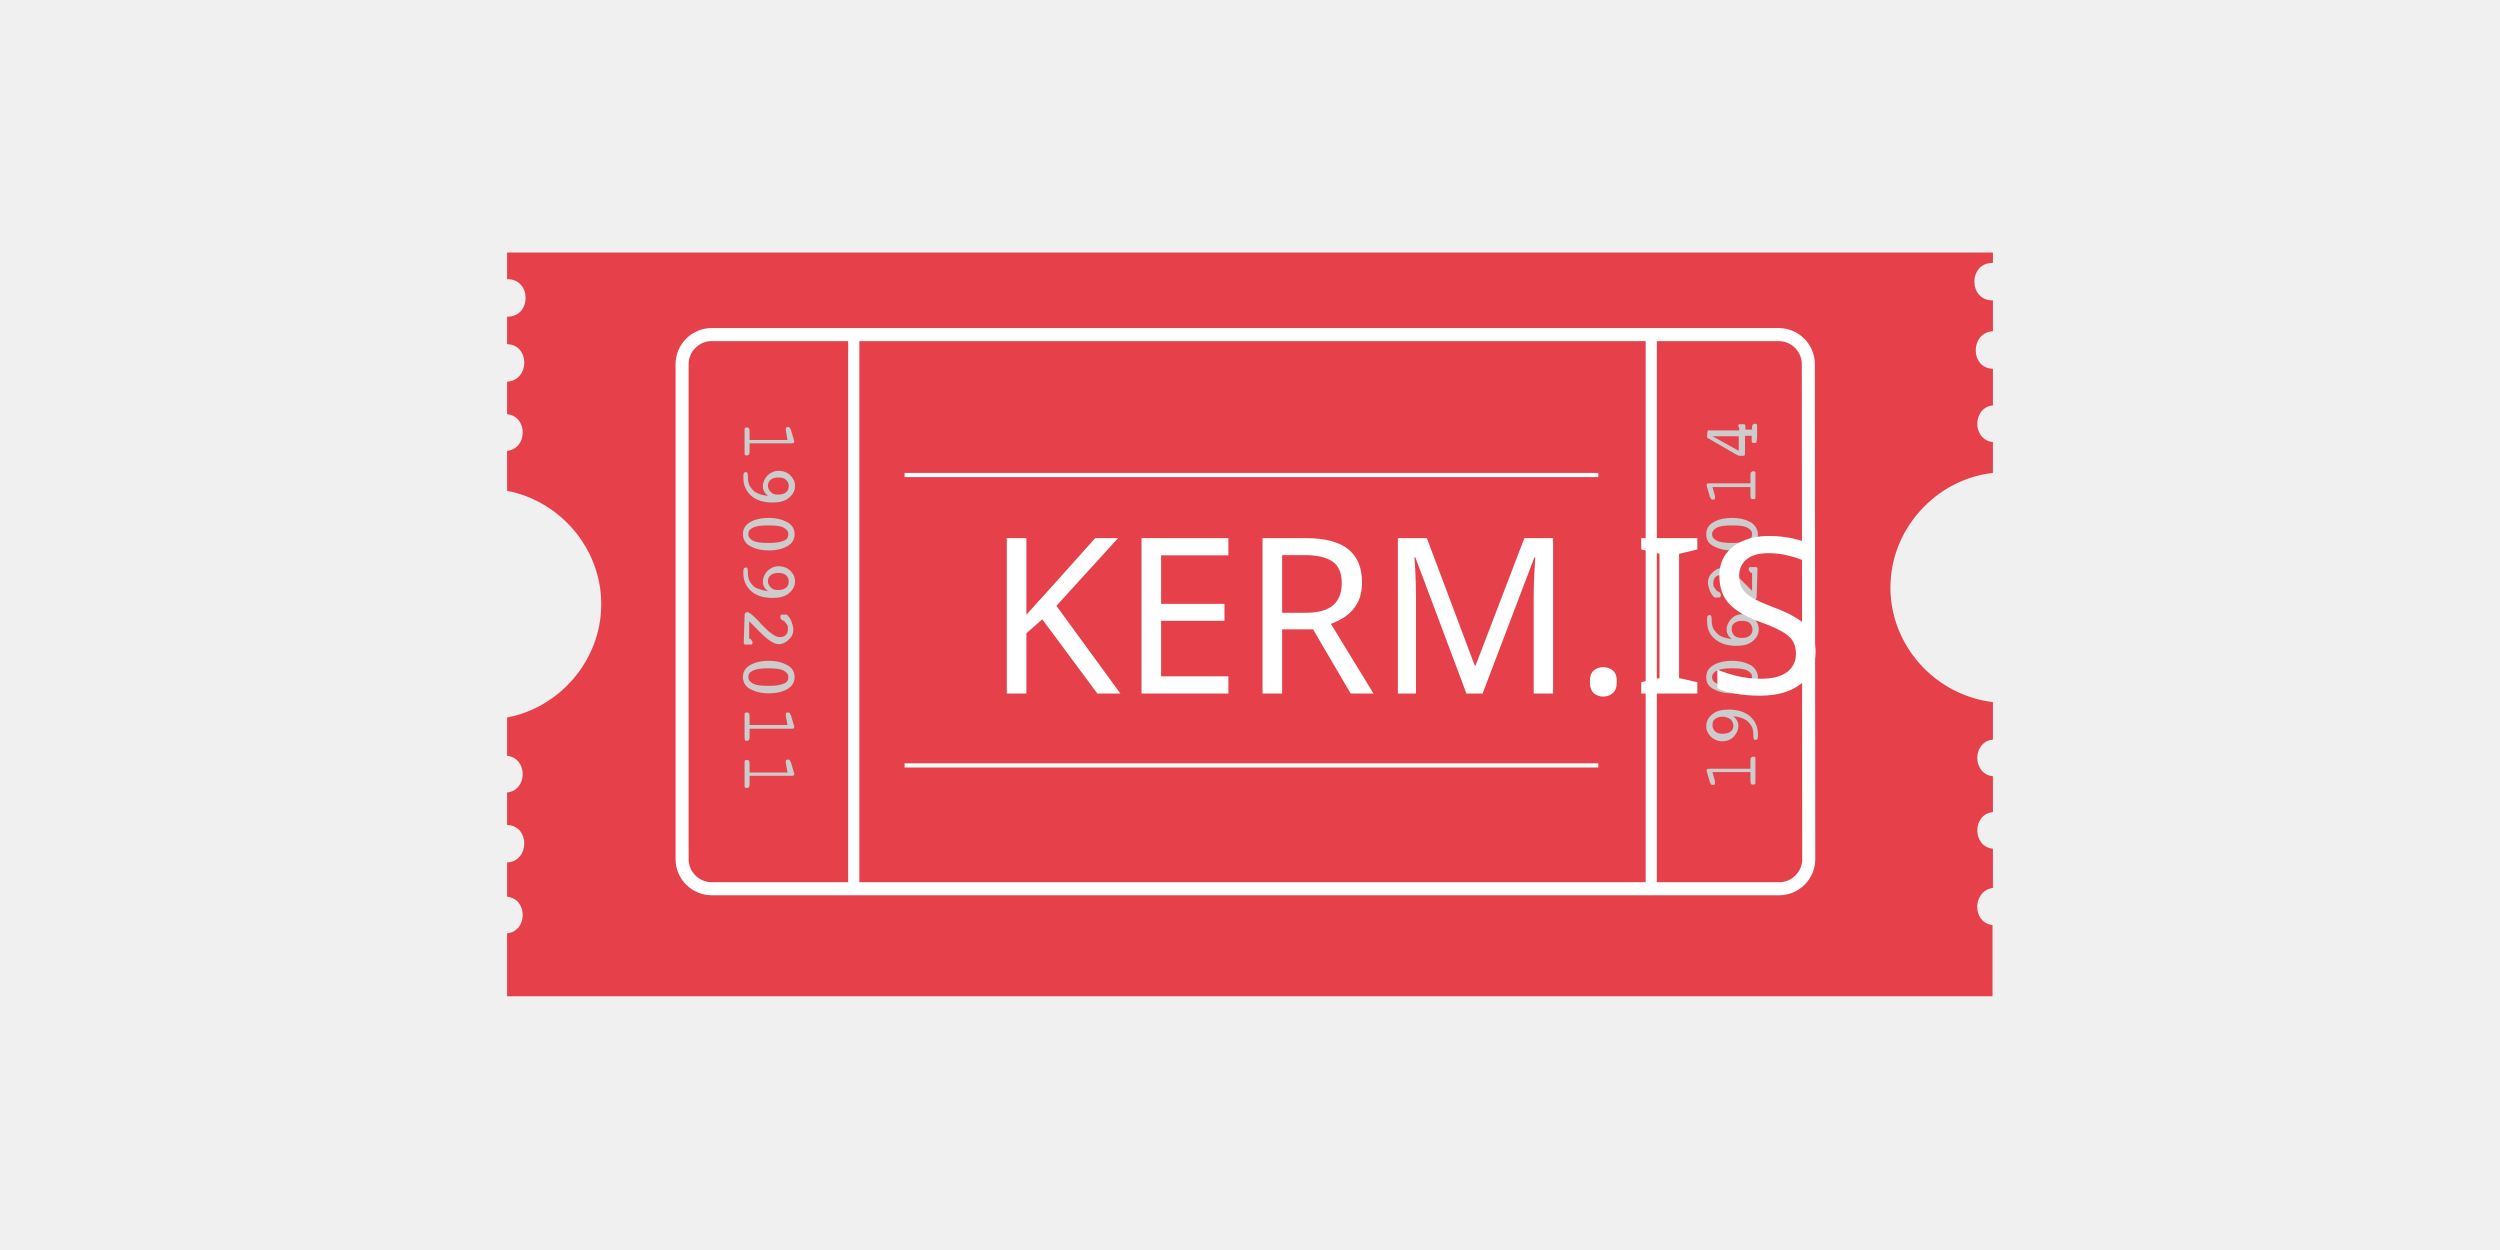
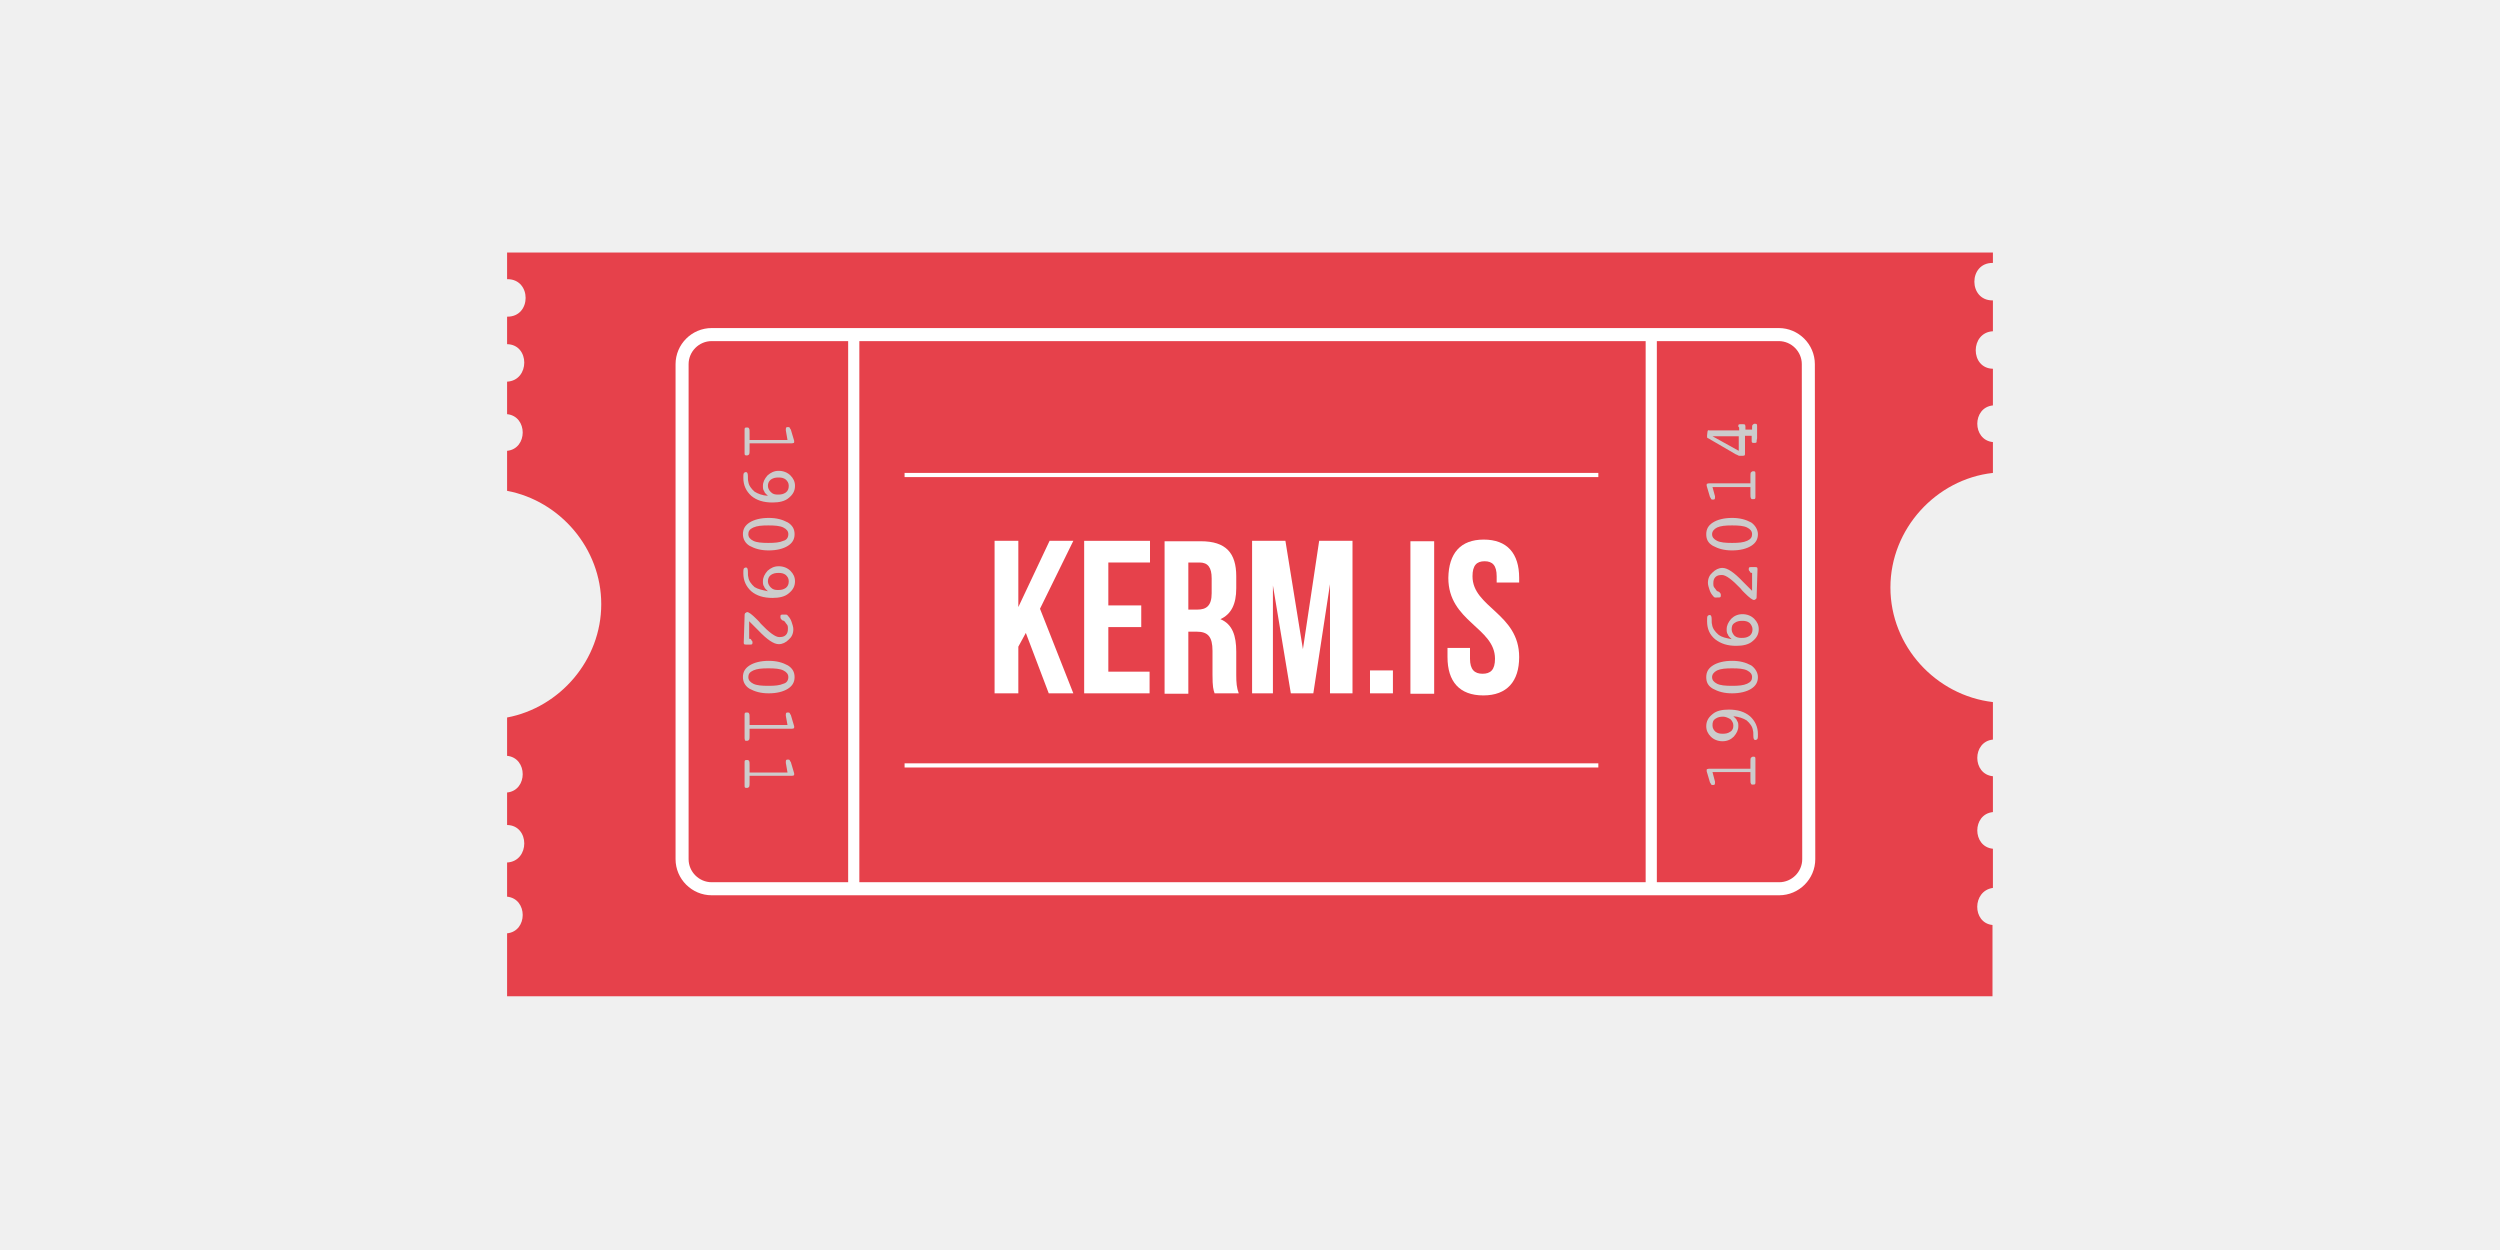
<svg xmlns="http://www.w3.org/2000/svg" version="1.1" id="Layer_1" x="0px" y="0px" viewBox="0 0 600 300" enable-background="new 0 0 600 300" xml:space="preserve">
  <g id="Layer_3">
    <g id="Laag_2">
      <path fill="#E6414B" d="M478.3,213.1v-9.4c-5-0.5-5-8.3,0-8.8v-8.6c-5-0.5-5-8.3,0-8.8v-9c-13.7-1.6-24.6-13.4-24.6-27.5    s11-26,24.6-27.5v-7.4c-5-0.5-5-8.3,0-8.8v-8.8c-5.5-0.1-5.5-8.7,0-9v-7.4h-0.1c-5.8,0-5.8-9,0-9h0.1v-2.5H121.7V67h0.1    c5.8,0,5.8,9,0,9h-0.1v6.6c5.5,0.1,5.5,8.7,0,9v7.8c5,0.5,5,8.3,0,8.8v9.6c12.7,2.4,22.6,13.8,22.6,27.2s-9.9,24.8-22.6,27.2v9.2    c5,0.5,5,8.3,0,8.8v7.8c5.5,0.1,5.5,8.7,0,9v8.2c5,0.5,5,8.3,0,8.8v15.1h356.5V222C473.3,221.5,473.3,213.8,478.3,213.1z" />
      <g>
        <path fill="#CCCCCC" d="M188.6,103.3L188.6,103.3c0-0.1,0-0.1,0-0.2s0-0.4,0.1-0.5s0.3-0.1,0.4-0.1c0.1,0,0.3,0,0.4,0.1     c0.1,0.1,0.1,0.3,0.3,0.5l0.8,2.7v0.1v0.1c0,0.1,0,0.3-0.1,0.3s-0.3,0.1-0.4,0.1h-10.2v1.5c0,0.5,0,0.9-0.1,1.1     c0,0.1-0.3,0.3-0.5,0.3s-0.4,0-0.5-0.1s-0.1-0.3-0.1-0.5v-5.5c0-0.3,0-0.4,0.1-0.5s0.3-0.1,0.5-0.1s0.4,0,0.5,0.3     c0.1,0.1,0.1,0.5,0.1,1.1v1.6h9.1L188.6,103.3z" />
        <path fill="#CCCCCC" d="M184.3,119c-0.4-0.4-0.8-0.7-0.9-1.1c-0.3-0.4-0.3-0.8-0.3-1.3c0-0.9,0.4-1.7,1.1-2.5     c0.8-0.7,1.6-1.1,2.7-1.1c1.1,0,2.1,0.4,2.8,1.1s1.1,1.5,1.1,2.5c0,1.2-0.5,2.1-1.5,2.9c-0.9,0.8-2.3,1.1-3.9,1.1     c-2.1,0-3.8-0.5-5.1-1.6c-1.2-1.1-1.9-2.5-1.9-4.3c0-0.5,0-0.9,0.1-1.1c0-0.1,0.3-0.3,0.5-0.3c0.4,0,0.5,0.4,0.5,1.1     c0,0.5,0,0.9,0.1,1.2c0.1,0.9,0.7,1.7,1.5,2.4C181.9,118.5,182.9,118.9,184.3,119z M186.7,118.7c0.8,0,1.3-0.1,1.9-0.5     c0.5-0.4,0.7-0.9,0.7-1.6s-0.3-1.1-0.7-1.5c-0.5-0.4-1.1-0.5-1.7-0.5c-0.8,0-1.3,0.1-1.9,0.5c-0.5,0.4-0.7,0.9-0.7,1.5     s0.3,1.1,0.7,1.5C185.5,118.6,186,118.7,186.7,118.7z" />
        <path fill="#CCCCCC" d="M178.3,128.2c0-1.2,0.5-2.1,1.6-2.8c1.1-0.7,2.7-1.1,4.6-1.1c1.9,0,3.3,0.4,4.6,1.1     c1.1,0.7,1.6,1.6,1.6,2.8c0,1.2-0.5,2.1-1.6,2.8s-2.7,1.1-4.6,1.1c-1.9,0-3.3-0.4-4.6-1.1C178.9,130.4,178.3,129.4,178.3,128.2z      M189.2,128.2c0-0.7-0.4-1.2-1.2-1.6s-2-0.5-3.6-0.5s-2.7,0.1-3.6,0.5c-0.9,0.4-1.2,0.9-1.2,1.6s0.4,1.2,1.2,1.6     c0.8,0.4,2,0.5,3.6,0.5s2.7-0.1,3.6-0.5C188.8,129.6,189.2,129,189.2,128.2z" />
        <path fill="#CCCCCC" d="M184.3,141.9c-0.4-0.4-0.8-0.7-0.9-1.1c-0.3-0.4-0.3-0.8-0.3-1.3c0-0.9,0.4-1.7,1.1-2.5     c0.8-0.7,1.6-1.1,2.7-1.1c1.1,0,2.1,0.4,2.8,1.1c0.7,0.7,1.1,1.5,1.1,2.5c0,1.2-0.5,2.1-1.5,2.9c-0.9,0.8-2.3,1.1-3.9,1.1     c-2.1,0-3.8-0.5-5.1-1.6c-1.2-1.1-1.9-2.5-1.9-4.3c0-0.5,0-0.9,0.1-1.1c0-0.1,0.3-0.3,0.5-0.3c0.4,0,0.5,0.4,0.5,1.1     c0,0.5,0,0.9,0.1,1.2c0.1,0.9,0.7,1.7,1.5,2.4C181.9,141.4,182.9,141.6,184.3,141.9z M186.7,141.6c0.8,0,1.3-0.1,1.9-0.5     c0.5-0.4,0.7-0.9,0.7-1.6c0-0.7-0.3-1.1-0.7-1.5c-0.5-0.4-1.1-0.5-1.7-0.5c-0.8,0-1.3,0.1-1.9,0.5c-0.5,0.4-0.7,0.9-0.7,1.5     s0.3,1.1,0.7,1.5C185.5,141.5,186,141.6,186.7,141.6z" />
        <path fill="#CCCCCC" d="M178.7,147.9c0-0.4,0-0.5,0.1-0.7c0.1-0.1,0.4-0.3,0.5-0.3c0.4,0,1.1,0.5,2.3,1.7l0.3,0.3     c0.1,0.1,0.4,0.4,0.7,0.8c2,2.1,3.5,3.2,4.4,3.2c0.7,0,1.2-0.1,1.6-0.5c0.4-0.4,0.5-0.9,0.5-1.5c0-0.4,0-0.8-0.3-1.1     s-0.4-0.7-0.7-0.8c0,0-0.1-0.1-0.3-0.1c-0.4-0.3-0.5-0.5-0.5-0.8s0-0.4,0.1-0.5s0.4-0.1,0.8-0.1c0.3,0,0.4,0,0.5,0     s0.3,0.1,0.4,0.3c0.4,0.4,0.7,0.9,0.9,1.5s0.4,1.2,0.4,1.7c0,1.1-0.4,1.9-1.1,2.5c-0.7,0.7-1.5,1.1-2.4,1.1     c-1.2,0-2.8-1.1-4.8-3.2c-0.5-0.5-0.9-0.9-1.2-1.2l-1.1-1.1v4.2c0.3,0,0.5,0.1,0.5,0.3c0.1,0.1,0.3,0.3,0.3,0.5     c0,0.3,0,0.4-0.1,0.5s-0.3,0.1-0.5,0.1c0,0,0,0-0.1,0c0,0,0,0-0.1,0h-0.7c-0.1,0-0.4,0-0.5-0.1s-0.1-0.3-0.1-0.4L178.7,147.9     L178.7,147.9L178.7,147.9L178.7,147.9z" />
        <path fill="#CCCCCC" d="M178.3,162.5c0-1.2,0.5-2.1,1.6-2.8s2.7-1.1,4.6-1.1c1.9,0,3.3,0.4,4.6,1.1c1.1,0.7,1.6,1.6,1.6,2.8     s-0.5,2.1-1.6,2.8s-2.7,1.1-4.6,1.1c-1.9,0-3.3-0.4-4.6-1.1C178.9,164.7,178.3,163.7,178.3,162.5z M189.2,162.5     c0-0.7-0.4-1.2-1.2-1.6c-0.8-0.4-2-0.5-3.6-0.5s-2.7,0.1-3.6,0.5c-0.9,0.4-1.2,0.9-1.2,1.6s0.4,1.2,1.2,1.6     c0.8,0.4,2,0.5,3.6,0.5s2.7-0.1,3.6-0.5C188.8,163.9,189.2,163.3,189.2,162.5z" />
        <path fill="#CCCCCC" d="M188.6,171.8v-0.1c0,0,0,0,0-0.1s0-0.4,0.1-0.5s0.3-0.1,0.4-0.1c0.1,0,0.3,0,0.4,0.1s0.1,0.3,0.3,0.5     l0.8,2.7v0.1v0.1c0,0.1,0,0.3-0.1,0.3s-0.3,0.1-0.4,0.1h-10.2v1.5c0,0.5,0,0.9-0.1,1.1c0,0.1-0.3,0.3-0.5,0.3s-0.4,0-0.5-0.1     c0-0.1-0.1-0.3-0.1-0.5v-5.6c0-0.3,0-0.4,0.1-0.5s0.3-0.1,0.5-0.1s0.4,0,0.5,0.3c0.1,0.1,0.1,0.5,0.1,1.1v1.6h9.1L188.6,171.8z" />
        <path fill="#CCCCCC" d="M188.6,183.1V183c0,0,0,0,0-0.1s0-0.4,0.1-0.5s0.3-0.1,0.4-0.1c0.1,0,0.3,0,0.4,0.1s0.1,0.3,0.3,0.5     l0.8,2.7v0.1v0.1c0,0.1,0,0.3-0.1,0.3s-0.3,0.1-0.4,0.1h-10.2v1.5c0,0.5,0,0.9-0.1,1.1c0,0.1-0.3,0.3-0.5,0.3s-0.4,0-0.5-0.1     s-0.1-0.3-0.1-0.5V183c0-0.3,0-0.4,0.1-0.5s0.3-0.1,0.5-0.1s0.4,0,0.5,0.3c0.1,0.1,0.1,0.5,0.1,1.1v1.6h9.1L188.6,183.1z" />
      </g>
      <g>
        <path fill="#CCCCCC" d="M411.6,187.6v0.1c0,0,0,0,0,0.1s0,0.4-0.1,0.5s-0.3,0.1-0.4,0.1s-0.3,0-0.4-0.1s-0.1-0.3-0.3-0.5     l-0.8-2.7V185v-0.1c0-0.1,0-0.3,0.1-0.3s0.3-0.1,0.4-0.1h10V183c0-0.5,0-0.9,0.1-1.1c0.1-0.1,0.3-0.3,0.5-0.3s0.4,0,0.5,0.1     s0.1,0.3,0.1,0.5v5.5c0,0.3,0,0.4-0.1,0.5s-0.3,0.1-0.5,0.1c-0.3,0-0.4,0-0.5-0.3c-0.1-0.1-0.1-0.5-0.1-1.1v-1.6H411L411.6,187.6     z" />
        <path fill="#CCCCCC" d="M416,171.9c0.4,0.4,0.8,0.7,0.9,1.1c0.3,0.4,0.3,0.8,0.3,1.3c0,0.9-0.4,1.7-1.1,2.5     c-0.7,0.7-1.6,1.1-2.7,1.1s-2.1-0.4-2.8-1.1c-0.7-0.7-1.1-1.5-1.1-2.5c0-1.2,0.5-2.1,1.5-2.9c0.9-0.8,2.3-1.1,3.9-1.1     c2.1,0,3.8,0.5,5.1,1.6c1.2,1.1,1.9,2.5,1.9,4.3c0,0.5,0,0.9-0.1,1.1c0,0.1-0.3,0.3-0.5,0.3c-0.4,0-0.5-0.4-0.5-1.1     c0-0.5,0-0.9-0.1-1.2c-0.1-0.9-0.7-1.7-1.5-2.4C418.4,172.4,417.3,172,416,171.9z M413.6,172c-0.8,0-1.3,0.1-1.9,0.5     s-0.7,0.9-0.7,1.6s0.3,1.1,0.7,1.5c0.5,0.4,1.1,0.5,1.7,0.5c0.8,0,1.3-0.1,1.9-0.5s0.7-0.9,0.7-1.5s-0.3-1.1-0.7-1.5     C414.8,172.3,414.1,172,413.6,172z" />
        <path fill="#CCCCCC" d="M421.9,162.5c0,1.2-0.5,2.1-1.6,2.8s-2.7,1.1-4.6,1.1s-3.3-0.4-4.6-1.1c-1.2-0.7-1.6-1.6-1.6-2.8     s0.5-2.1,1.6-2.8s2.7-1.1,4.6-1.1s3.3,0.4,4.6,1.1C421.3,160.4,421.9,161.5,421.9,162.5z M410.9,162.5c0,0.7,0.4,1.2,1.2,1.6     c0.8,0.4,2,0.5,3.6,0.5s2.7-0.1,3.6-0.5s1.2-0.9,1.2-1.6s-0.4-1.2-1.2-1.6c-0.8-0.4-2-0.5-3.6-0.5s-2.7,0.1-3.6,0.5     C411.3,161.3,410.9,161.9,410.9,162.5z" />
        <path fill="#CCCCCC" d="M415.6,153.4c-0.4-0.4-0.8-0.7-0.9-1.1c-0.3-0.4-0.3-0.8-0.3-1.3c0-0.9,0.4-1.7,1.1-2.5     c0.7-0.7,1.6-1.1,2.7-1.1s2.1,0.4,2.8,1.1s1.1,1.5,1.1,2.5c0,1.2-0.5,2.1-1.5,2.9c-0.9,0.8-2.3,1.1-3.9,1.1     c-2.1,0-3.7-0.5-5.1-1.6c-1.3-1.1-1.9-2.5-1.9-4.3c0-0.5,0-1.1,0.1-1.2c0-0.1,0.3-0.3,0.5-0.3c0.4,0,0.5,0.4,0.5,1.1     c0,0.5,0,0.9,0.1,1.2c0.1,0.9,0.7,1.7,1.5,2.4C413.3,153,414.2,153.1,415.6,153.4z M418,153.1c0.8,0,1.3-0.1,1.9-0.5     c0.5-0.4,0.7-0.9,0.7-1.6c0-0.5-0.3-1.1-0.7-1.5c-0.5-0.4-1.1-0.5-1.7-0.5c-0.8,0-1.3,0.1-1.9,0.5s-0.7,0.9-0.7,1.6     c0,0.5,0.3,1.1,0.7,1.5C416.8,153,417.3,153.1,418,153.1z" />
        <path fill="#CCCCCC" d="M421.6,143c0,0.4,0,0.5-0.1,0.7c-0.1,0.1-0.4,0.3-0.5,0.3c-0.4,0-1.1-0.5-2.3-1.7l-0.3-0.3     c-0.1-0.1-0.4-0.4-0.7-0.8c-2-2.1-3.5-3.2-4.4-3.2c-0.7,0-1.2,0.1-1.6,0.5s-0.5,0.9-0.5,1.5c0,0.4,0,0.8,0.3,1.1s0.4,0.7,0.7,0.8     c0,0,0.1,0.1,0.3,0.1c0.4,0.3,0.5,0.5,0.5,0.8s0,0.4-0.1,0.5s-0.4,0.1-0.8,0.1c-0.3,0-0.4,0-0.5,0s-0.3-0.1-0.4-0.3     c-0.4-0.4-0.7-0.9-0.9-1.5s-0.4-1.2-0.4-1.7c0-1.1,0.4-1.9,1.1-2.5c0.7-0.7,1.5-1.1,2.4-1.1c1.2,0,2.8,1.1,4.8,3.2     c0.5,0.5,0.9,0.9,1.2,1.2l1.1,1.1v-4.3c-0.3,0-0.5-0.1-0.5-0.3c-0.1-0.1-0.3-0.3-0.3-0.5s0-0.4,0.1-0.5s0.3-0.1,0.5-0.1     c0,0,0,0,0.1,0s0,0,0.1,0h0.7c0.1,0,0.4,0,0.5,0.1s0.1,0.3,0.1,0.4L421.6,143L421.6,143z" />
        <path fill="#CCCCCC" d="M421.9,128.2c0,1.2-0.5,2.1-1.6,2.8s-2.7,1.1-4.6,1.1s-3.3-0.4-4.6-1.1c-1.2-0.7-1.6-1.6-1.6-2.8     s0.5-2.1,1.6-2.8c1.1-0.7,2.7-1.1,4.6-1.1s3.3,0.4,4.6,1.1C421.3,126.1,421.9,127.2,421.9,128.2z M410.9,128.2     c0,0.7,0.4,1.2,1.2,1.6c0.8,0.4,2,0.5,3.6,0.5s2.7-0.1,3.6-0.5s1.2-0.9,1.2-1.6s-0.4-1.2-1.2-1.6c-0.8-0.4-2-0.5-3.6-0.5     s-2.7,0.1-3.6,0.5C411.3,127,410.9,127.6,410.9,128.2z" />
        <path fill="#CCCCCC" d="M411.6,119.1L411.6,119.1c0,0.1,0,0.1,0,0.2s0,0.4-0.1,0.5s-0.3,0.1-0.4,0.1s-0.3,0-0.4-0.1     s-0.1-0.3-0.3-0.5l-0.8-2.7v-0.1v-0.1c0-0.1,0-0.3,0.1-0.3s0.3-0.1,0.4-0.1h10v-1.5c0-0.5,0-0.9,0.1-1.1c0.1-0.1,0.3-0.3,0.5-0.3     s0.4,0,0.5,0.1s0.1,0.3,0.1,0.5v5.5c0,0.3,0,0.4-0.1,0.5s-0.3,0.1-0.5,0.1c-0.3,0-0.4,0-0.5-0.3c-0.1-0.1-0.1-0.5-0.1-1.1v-1.5     H411L411.6,119.1z" />
        <path fill="#CCCCCC" d="M421.6,105.7c0,0.3,0,0.5-0.1,0.5c-0.1,0.1-0.3,0.1-0.5,0.1c-0.3,0-0.4,0-0.5-0.1s-0.1-0.3-0.1-0.5v-1.1     h-1.6v4.3c0,0.1,0,0.3-0.1,0.4c-0.1,0-0.3,0.1-0.4,0.1h-0.7c-0.3,0-0.5-0.1-0.8-0.3h-0.1l-6.7-3.9c-0.1,0-0.3-0.1-0.3-0.3     c0-0.1,0-0.1,0-0.3v-0.1l0,0l0.1-0.9c0,0,0-0.1,0.1-0.3c0.1-0.1,0.1,0,0.4,0h7.1v-0.5c0-0.1,0-0.3-0.1-0.3s-0.1-0.1-0.1-0.3     c0-0.1,0-0.3,0.1-0.3s0.1-0.1,0.4-0.1h0.1h0.1h0.4c0.3,0,0.4,0.1,0.5,0.1c0,0,0.1,0.3,0.1,0.4v0.8h1.6v-0.3c0-0.4,0-0.7,0.1-0.8     c0.1-0.1,0.3-0.3,0.5-0.3s0.4,0,0.5,0.1s0.1,0.3,0.1,0.5v2.9L421.6,105.7L421.6,105.7L421.6,105.7z M417.3,104.7H411l6.3,3.5     V104.7z" />
      </g>
    </g>
    <g id="Laag_3">
      <path fill="none" stroke="#FFFFFF" stroke-width="3.131" stroke-miterlimit="10" d="M434.1,206.2c0,3.9-3.2,7.1-7.1,7.1H170.8    c-3.9,0-7.1-3.2-7.1-7.1V87.4c0-3.9,3.2-7.1,7.1-7.1h256.1c3.9,0,7.1,3.2,7.1,7.1L434.1,206.2L434.1,206.2L434.1,206.2z" />
      <line fill="none" stroke="#FFFFFF" stroke-width="2.683" stroke-miterlimit="10" x1="204.9" y1="80.6" x2="204.9" y2="213.7" />
      <line fill="none" stroke="#FFFFFF" stroke-width="2.683" stroke-miterlimit="10" x1="396.3" y1="80.6" x2="396.3" y2="213.7" />
      <rect x="157.9" y="129.8" fill="none" width="286.6" height="47.5" />
-       <text transform="matrix(1 0 0 1 236.5694 166.4467)" fill="#FFFFFF" font-family="'BebasNeue'" font-size="52.232">KERM.IS</text>
+       <g enable-background="new    ">
+         <path fill="#FFFFFF" d="M246.2,151.9l-1.8,3.3v11.2h-5.7v-36.6h5.7v15.9l7.5-15.9h5.7l-8,16.3l8,20.3h-5.9L246.2,151.9z" />
+         <path fill="#FFFFFF" d="M266,145.3h7.9v5.2H266v10.7h9.9v5.2h-15.7v-36.6H276v5.2H266V145.3z" />
+         <path fill="#FFFFFF" d="M291.5,166.4c-0.3-0.9-0.5-1.5-0.5-4.5v-5.7c0-3.4-1.1-4.6-3.8-4.6h-2v14.9h-5.7v-36.6h8.7     c6,0,8.5,2.8,8.5,8.4v2.9c0,3.8-1.2,6.2-3.8,7.4c2.9,1.2,3.8,4,3.8,7.8v5.6c0,1.8,0.1,3.1,0.6,4.4H291.5z M285.2,135.1v11.2h2.2     c2.1,0,3.4-0.9,3.4-3.9v-3.6c0-2.6-0.9-3.8-2.9-3.8H285.2z" />
+         <path fill="#FFFFFF" d="M312.7,155.8l3.9-26h8v36.6h-5.4v-26.2l-4,26.2h-5.4l-4.3-25.9v25.9h-5v-36.6h8L312.7,155.8z" />
+         <path fill="#FFFFFF" d="M334.3,160.9v5.5h-5.5v-5.5H334.3z" />
+         <path fill="#FFFFFF" d="M338.5,129.9h5.7v36.6h-5.7V129.9z" />
+         <path fill="#FFFFFF" d="M356.1,129.5c5.6,0,8.5,3.3,8.5,9.2v1.1h-5.4v-1.5c0-2.6-1-3.6-2.9-3.6s-2.9,1-2.9,3.6     c0,7.5,11.2,8.9,11.2,19.4c0,5.8-2.9,9.2-8.6,9.2s-8.6-3.3-8.6-9.2v-2.2h5.4v2.6c0,2.6,1.1,3.6,3,3.6s3-0.9,3-3.6     c0-7.5-11.2-8.9-11.2-19.4C347.7,132.8,350.5,129.5,356.1,129.5z" />
+       </g>
      <line fill="none" stroke="#FFFFFF" stroke-miterlimit="10" x1="217.1" y1="114" x2="383.6" y2="114" />
      <line fill="none" stroke="#FFFFFF" stroke-miterlimit="10" x1="217.1" y1="183.7" x2="383.6" y2="183.7" />
    </g>
  </g>
</svg>
